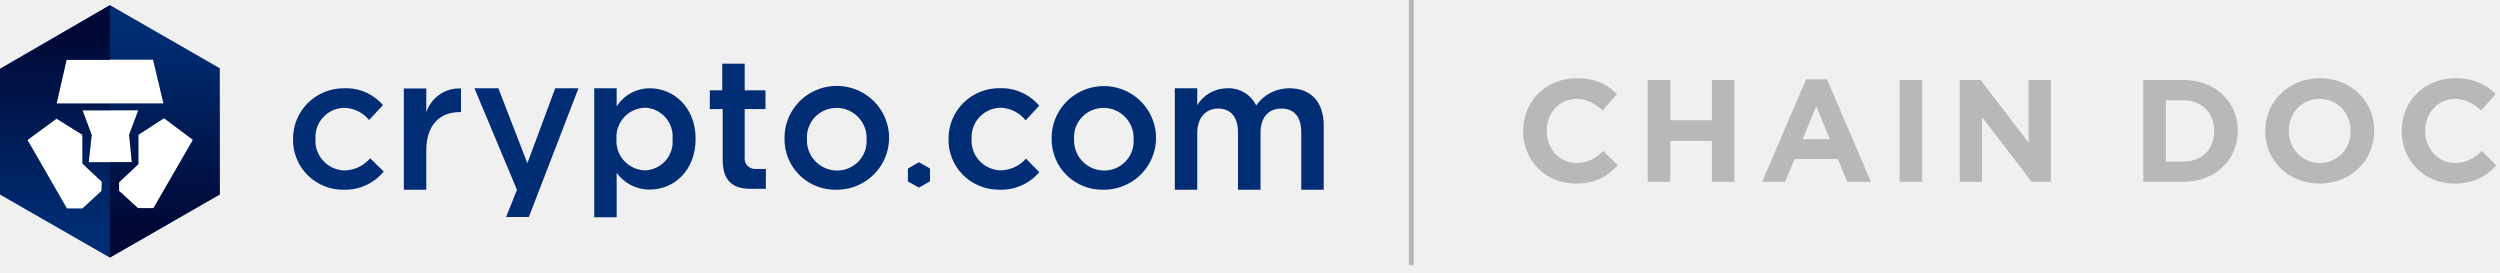
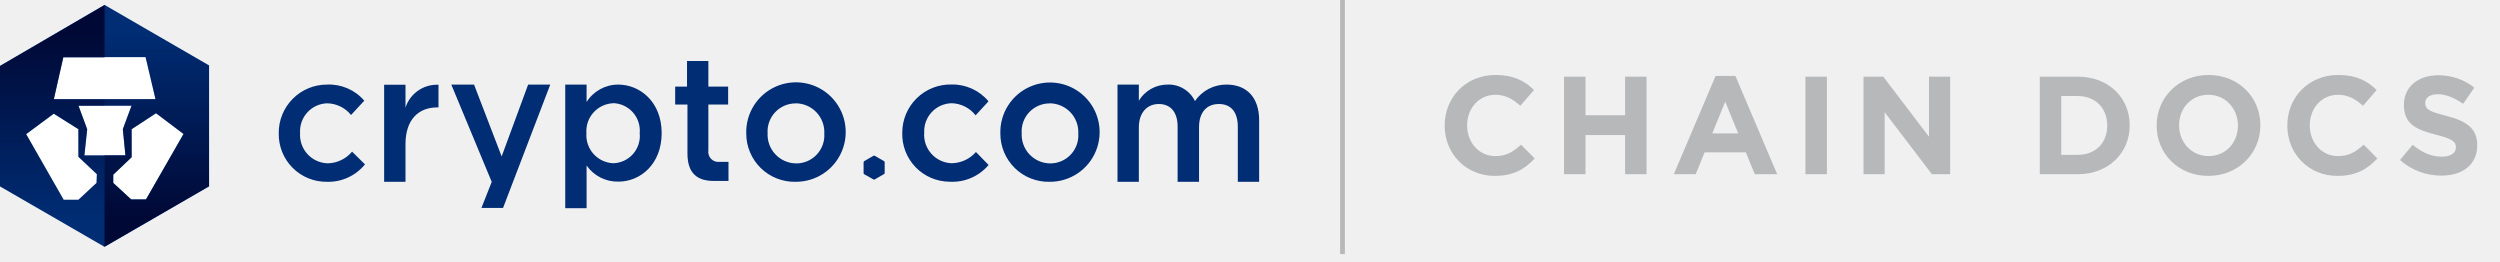
- <svg xmlns="http://www.w3.org/2000/svg" width="275" height="30" viewBox="0 0 275 30">
+ <svg xmlns="http://www.w3.org/2000/svg" width="287" height="30" viewBox="0 0 287 30">
  <defs>
-     <linearGradient id="2dosqu5e6a" x1="50.333%" x2="50.333%" y1="89.297%" y2="10.559%">
+     <linearGradient id="fslsym6kba" x1="50.333%" x2="50.333%" y1="89.297%" y2="10.559%">
      <stop offset="0%" stop-color="#002D74" />
      <stop offset="100%" stop-color="#002D74" stop-opacity="0" />
    </linearGradient>
-     <linearGradient id="55fr8lukqb" x1="50.083%" x2="50.083%" y1="89.189%" y2="10.45%">
+     <linearGradient id="er5mkochmb" x1="50.083%" x2="50.083%" y1="89.189%" y2="10.45%">
      <stop offset="0%" stop-color="#002D74" stop-opacity="0" />
      <stop offset="100%" stop-color="#002D74" />
    </linearGradient>
  </defs>
  <g fill="none" fill-rule="evenodd">
-     <path fill="#002D74" fill-rule="nonzero" d="M37.805 20.87c-1.487.02-2.918-.56-3.967-1.606-1.05-1.045-1.628-2.468-1.604-3.944-.021-1.484.559-2.914 1.61-3.97 1.052-1.054 2.486-1.646 3.981-1.64 1.644-.072 3.23.61 4.301 1.85l-1.53 1.64c-.682-.839-1.706-1.33-2.791-1.34-.873.033-1.695.415-2.279 1.06-.584.644-.881 1.495-.824 2.36-.058.89.254 1.765.863 2.42.61.656 1.463 1.035 2.36 1.05 1.08-.031 2.096-.519 2.791-1.34l1.491 1.46c-1.073 1.311-2.7 2.05-4.402 2zM46.891 20.87h-2.468V9.73h2.468v2.62c.533-1.627 2.096-2.7 3.818-2.62v2.6h-.141c-2.166 0-3.677 1.39-3.677 4.23v4.31zM63.633 9.71L58.173 23.87 55.675 23.87 56.864 20.88 52.19 9.71 54.819 9.71 58.012 17.96 61.074 9.71zM71.52 20.85c-1.463.033-2.846-.66-3.687-1.85v4.9h-2.468V9.71h2.468v2c.79-1.244 2.166-2 3.647-2 2.548 0 5.036 2 5.036 5.57 0 3.57-2.467 5.57-4.996 5.57zm-.564-9c-.883.022-1.72.403-2.313 1.052-.594.65-.893 1.513-.83 2.388-.063.876.236 1.74.83 2.391.593.651 1.429 1.034 2.313 1.059.871-.034 1.69-.424 2.262-1.077.572-.653.847-1.512.76-2.373.081-.867-.202-1.728-.781-2.38-.58-.654-1.405-1.04-2.281-1.07l.04.01zM81.916 12v5.25c-.058.364.061.733.321.996.26.262.631.386.998.334h1.008v2.19H82.52c-1.803 0-3.022-.8-3.022-3.14V12h-1.42V9.94h1.37V7h2.468v2.94h2.286V12h-2.286zM92.02 20.87c-1.507.038-2.964-.53-4.042-1.576-1.078-1.045-1.684-2.478-1.68-3.974-.066-2.326 1.296-4.458 3.443-5.391 2.147-.933 4.65-.479 6.326 1.147 1.676 1.626 2.191 4.099 1.302 6.251-.89 2.153-3.006 3.554-5.35 3.543zm0-9c-.899-.004-1.759.36-2.375 1.009-.617.648-.935 1.521-.88 2.411-.043.898.283 1.776.904 2.43.622.655 1.485 1.03 2.39 1.04.902.007 1.766-.358 2.386-1.009.619-.65.937-1.528.878-2.421.044-.9-.283-1.779-.907-2.434-.624-.655-1.49-1.029-2.397-1.036v.01zM121.393 20.87c-1.505.038-2.962-.53-4.038-1.576s-1.68-2.48-1.674-3.974c-.061-2.32 1.301-4.447 3.445-5.375 2.144-.928 4.64-.472 6.311 1.152 1.672 1.624 2.184 4.092 1.295 6.24-.889 2.147-3 3.544-5.34 3.533zm0-9c-.897-.005-1.756.361-2.371 1.01-.615.648-.931 1.521-.873 2.41-.046.897.278 1.775.897 2.43.62.655 1.482 1.03 2.387 1.04.902.007 1.766-.358 2.385-1.009.62-.65.938-1.528.879-2.421.044-.9-.284-1.779-.907-2.434-.624-.655-1.49-1.029-2.397-1.036v.01zM141.832 9.71c2.347 0 3.777 1.48 3.777 4.1v7.06h-2.468v-6.32c0-1.7-.796-2.61-2.186-2.61s-2.297.93-2.297 2.66v6.27h-2.478v-6.34c0-1.66-.816-2.59-2.175-2.59-1.36 0-2.307 1-2.307 2.68v6.25h-2.468V9.71h2.468v1.85c.696-1.141 1.94-1.842 3.284-1.85 1.352-.063 2.612.68 3.203 1.89.824-1.192 2.19-1.9 3.647-1.89zM102.304 18.63v1.23c.005.05-.024.099-.07.12l-1.078.62c-.042.03-.1.03-.141 0l-1.078-.6c-.043-.025-.07-.07-.07-.12v-1.25c.002-.052.028-.1.07-.13l1.078-.62c.044-.02.096-.02.14 0l1.079.62c.044.028.071.077.07.13zM109.799 20.86c-1.486-.01-2.904-.616-3.933-1.68-1.028-1.064-1.579-2.496-1.527-3.97.005-1.486.612-2.907 1.685-3.944 1.072-1.037 2.52-1.6 4.016-1.566 1.645-.034 3.217.676 4.271 1.93l-1.49 1.61c-.67-.85-1.685-1.36-2.77-1.39-.874.018-1.702.385-2.3 1.017-.597.632-.912 1.477-.874 2.343-.072.89.225 1.769.822 2.436.598.666 1.443 1.061 2.341 1.094 1.082-.013 2.108-.482 2.82-1.29l1.461 1.49c-1.117 1.314-2.794 2.025-4.522 1.92z" />
+     <path fill="#002D74" fill-rule="nonzero" d="M37.53 20.87c-1.476.02-2.897-.56-3.939-1.606C32.55 18.22 31.976 16.796 32 15.32c-.021-1.484.554-2.914 1.598-3.97 1.044-1.054 2.468-1.646 3.952-1.64 1.632-.072 3.206.61 4.27 1.85L40.3 13.2c-.676-.839-1.693-1.33-2.77-1.34-.866.033-1.682.415-2.262 1.06-.58.644-.875 1.495-.818 2.36-.058.89.252 1.765.857 2.42.604.656 1.451 1.035 2.343 1.05 1.072-.031 2.08-.519 2.77-1.34l1.48 1.46c-1.065 1.311-2.681 2.05-4.37 2zM46.55 20.87H44.1V9.73h2.45v2.62c.53-1.627 2.08-2.7 3.79-2.62v2.6h-.14c-2.15 0-3.65 1.39-3.65 4.23v4.31zM63.17 9.71L57.75 23.87 55.27 23.87 56.45 20.88 51.81 9.71 54.42 9.71 57.59 17.96 60.63 9.71zM71 20.85c-1.452.033-2.825-.66-3.66-1.85v4.9h-2.45V9.71h2.45v2c.783-1.244 2.15-2 3.62-2 2.53 0 5 2 5 5.57 0 3.57-2.45 5.57-4.96 5.57zm-.56-9c-.877.022-1.707.403-2.296 1.052-.59.65-.887 1.513-.824 2.388-.063.876.234 1.74.823 2.391.59.651 1.42 1.034 2.297 1.059.865-.034 1.677-.424 2.245-1.077.568-.653.841-1.512.755-2.373.08-.867-.2-1.728-.776-2.38-.575-.654-1.394-1.04-2.264-1.07l.04.01zM81.32 12v5.25c-.058.364.06.733.32.996.258.262.625.386.99.334h1v2.19h-1.71c-1.79 0-3-.8-3-3.14V12h-1.41V9.94h1.36V7h2.45v2.94h2.27V12h-2.27zM91.35 20.87c-1.495.038-2.942-.53-4.012-1.576-1.07-1.045-1.671-2.478-1.668-3.974-.065-2.326 1.287-4.458 3.419-5.391 2.131-.933 4.615-.479 6.28 1.147 1.663 1.626 2.175 4.099 1.291 6.251-.883 2.153-2.983 3.554-5.31 3.543zm0-9c-.892-.004-1.745.36-2.357 1.009-.612.648-.928 1.521-.873 2.411-.044.898.28 1.776.897 2.43.617.655 1.474 1.03 2.373 1.04.895.007 1.753-.358 2.368-1.009.614-.65.93-1.528.872-2.421.044-.9-.282-1.779-.9-2.434-.62-.655-1.479-1.029-2.38-1.036v.01zM120.51 20.87c-1.494.038-2.94-.53-4.008-1.576s-1.668-2.48-1.662-3.974c-.061-2.32 1.292-4.447 3.42-5.375 2.128-.928 4.606-.472 6.265 1.152 1.66 1.624 2.168 4.092 1.285 6.24-.882 2.147-2.978 3.544-5.3 3.533zm0-9c-.89-.005-1.743.361-2.354 1.01-.61.648-.924 1.521-.866 2.41-.046.897.275 1.775.89 2.43.616.655 1.471 1.03 2.37 1.04.895.007 1.753-.358 2.368-1.009.614-.65.93-1.528.872-2.421.044-.9-.282-1.779-.9-2.434-.62-.655-1.479-1.029-2.38-1.036v.01zM140.8 9.71c2.33 0 3.75 1.48 3.75 4.1v7.06h-2.45v-6.32c0-1.7-.79-2.61-2.17-2.61s-2.28.93-2.28 2.66v6.27h-2.46v-6.34c0-1.66-.81-2.59-2.16-2.59s-2.29 1-2.29 2.68v6.25h-2.45V9.71h2.45v1.85c.691-1.141 1.926-1.842 3.26-1.85 1.343-.063 2.593.68 3.18 1.89.818-1.192 2.174-1.9 3.62-1.89zM101.56 18.63v1.23c.005.05-.024.099-.07.12l-1.07.62c-.042.03-.098.03-.14 0l-1.07-.6c-.043-.025-.07-.07-.07-.12v-1.25c.002-.052.028-.1.07-.13l1.07-.62c.045-.02.095-.02.14 0l1.07.62c.045.028.071.077.07.13zM109 20.86c-1.475-.01-2.883-.616-3.903-1.68-1.021-1.064-1.568-2.496-1.517-3.97.005-1.486.608-2.907 1.673-3.944 1.064-1.037 2.501-1.6 3.987-1.566 1.633-.034 3.193.676 4.24 1.93L112 13.24c-.664-.85-1.672-1.36-2.75-1.39-.867.018-1.69.385-2.282 1.017-.593.632-.906 1.477-.868 2.343-.072.89.223 1.769.816 2.436.593.666 1.433 1.061 2.324 1.094 1.074-.013 2.092-.482 2.8-1.29l1.45 1.49c-1.11 1.314-2.774 2.025-4.49 1.92z" />
    <g fill-rule="nonzero">
-       <path fill="#FFF" d="M12.088 0L0 7v13.84l12.088 6.94 12.088-6.94V6.95L12.088 0zm0 0L0 7v13.84l12.088 6.94 12.088-6.94V6.95L12.088 0z" transform="translate(0 .56)" />
-       <path fill="#002D74" d="M12.088 0L0 7v13.84l12.088 6.94 12.088-6.94V6.95L12.088 0zM7.303 6h9.53l1.148 4.82H6.225L7.303 6zm3.858 14.44l-2.095 1.93H7.364l-4.342-7.53 3.193-2.35 2.85 1.78v3.17l2.136 2-.04 1zm-1.4-3.16l.322-3-1.007-2.7h6.135l-1.008 2.7.302 3H9.761zm7.122 5.06H15.17l-2.075-1.9v-.95l2.126-2v-3.22l2.82-1.83 3.183 2.38-4.341 7.52z" transform="translate(0 .56)" />
-       <path fill="url(#2dosqu5e6a)" d="M12.088 0v6h4.744l1.149 4.82h-5.893v.73h3.123l-1.008 2.7.302 3h-2.417v10.5l12.088-6.94V6.95L12.088 0zm4.795 22.34H15.17l-2.075-1.9v-.95l2.126-2v-3.22l2.82-1.83 3.183 2.38-4.341 7.52z" style="mix-blend-mode:multiply" transform="translate(0 .56)" />
-       <path fill="url(#55fr8lukqb)" d="M9.761 17.28l.322-3-1.007-2.7h3.012v-.73H6.225l1.108-4.82h4.755v-6L0 7.03v13.81l12.088 6.94v-10.5H9.76zm1.4 3.16l-2.095 1.93H7.364l-4.342-7.53 3.193-2.35 2.85 1.78v3.17l2.136 2-.04 1z" style="mix-blend-mode:multiply" transform="translate(0 .56)" />
+       <path fill="#FFF" d="M12 0L0 7v13.84l12 6.94 12-6.94V6.95L12 0zm0 0L0 7v13.84l12 6.94 12-6.94V6.95L12 0z" transform="translate(0 .56)" />
+       <path fill="#002D74" d="M12 0L0 7v13.84l12 6.94 12-6.94V6.95L12 0zM7.25 6h9.46l1.14 4.82H6.18L7.25 6zm3.83 14.44L9 22.37H7.31L3 14.84l3.17-2.35L9 14.27v3.17l2.12 2-.04 1zm-1.39-3.16l.32-3-1-2.7h6.09l-1 2.7.3 3H9.69zm7.07 5.06h-1.7L13 20.44v-.95l2.11-2v-3.22l2.8-1.83 3.16 2.38-4.31 7.52z" transform="translate(0 .56)" />
+       <path fill="url(#fslsym6kba)" d="M12 0v6h4.71l1.14 4.82H12v.73h3.1l-1 2.7.3 3H12v10.5l12-6.94V6.95L12 0zm4.76 22.34h-1.7L13 20.44v-.95l2.11-2v-3.22l2.8-1.83 3.16 2.38-4.31 7.52z" style="mix-blend-mode:multiply" transform="translate(0 .56)" />
+       <path fill="url(#er5mkochmb)" d="M9.69 17.28l.32-3-1-2.7H12v-.73H6.18l1.1-4.82H12v-6l-12 7v13.81l12 6.94v-10.5H9.69zm1.39 3.16L9 22.37H7.31L3 14.84l3.17-2.35L9 14.27v3.17l2.12 2-.04 1z" style="mix-blend-mode:multiply" transform="translate(0 .56)" />
    </g>
-     <path stroke="#B6B8BA" stroke-width=".55" d="M155.249 0L155.249 29.17" />
-     <path fill="#B6B8BA" fill-rule="nonzero" d="M173.33 20.192c2.176 0 3.466-.768 4.626-2l-1.58-1.584c-.886.8-1.675 1.312-2.965 1.312-1.934 0-3.272-1.6-3.272-3.52v-.032c0-1.92 1.37-3.488 3.272-3.488 1.128 0 2.015.48 2.885 1.264l1.58-1.808c-1.048-1.024-2.321-1.728-4.449-1.728-3.465 0-5.882 2.608-5.882 5.792v.032c0 3.216 2.465 5.76 5.786 5.76zm10.4-.192v-4.496h4.578V20h2.482V8.8h-2.482v4.432h-4.578V8.8h-2.482V20h2.482zm12.64 0l1.032-2.512h4.77L203.204 20h2.595l-4.835-11.28h-2.29L193.84 20h2.53zm4.916-4.688h-2.998l1.499-3.632 1.499 3.632zM211.444 20V8.8h-2.482V20h2.482zm6.58 0v-7.12l5.463 7.12h2.112V8.8h-2.45v6.896L217.862 8.8h-2.288V20h2.45zm22.137 0c3.545 0 5.995-2.448 5.995-5.6v-.032c0-3.152-2.45-5.568-5.995-5.568h-4.4V20h4.4zm0-2.224h-1.918v-6.752h1.918c2.03 0 3.4 1.392 3.4 3.376v.032c0 1.984-1.37 3.344-3.4 3.344zm14.993 2.416c3.481 0 6.011-2.608 6.011-5.792v-.032c0-3.184-2.498-5.76-5.98-5.76-3.48 0-6.01 2.608-6.01 5.792v.032c0 3.184 2.497 5.76 5.979 5.76zm.032-2.272c-1.999 0-3.417-1.6-3.417-3.52v-.032c0-1.92 1.386-3.488 3.385-3.488 1.998 0 3.417 1.6 3.417 3.52v.032c0 1.92-1.387 3.488-3.385 3.488zm14.783 2.272c2.176 0 3.466-.768 4.626-2l-1.58-1.584c-.886.8-1.676 1.312-2.965 1.312-1.934 0-3.272-1.6-3.272-3.52v-.032c0-1.92 1.37-3.488 3.272-3.488 1.128 0 2.015.48 2.885 1.264l1.58-1.808c-1.048-1.024-2.321-1.728-4.449-1.728-3.465 0-5.883 2.608-5.883 5.792v.032c0 3.216 2.466 5.76 5.786 5.76z" />
+     <path stroke="#B6B8BA" stroke-width=".55" d="M154.12 0L154.12 29.17" />
+     <path fill="#B6B8BA" fill-rule="nonzero" d="M171.592 20.192c2.16 0 3.44-.768 4.592-2l-1.568-1.584c-.88.8-1.664 1.312-2.944 1.312-1.92 0-3.248-1.6-3.248-3.52v-.032c0-1.92 1.36-3.488 3.248-3.488 1.12 0 2 .48 2.864 1.264l1.568-1.808c-1.04-1.024-2.304-1.728-4.416-1.728-3.44 0-5.84 2.608-5.84 5.792v.032c0 3.216 2.448 5.76 5.744 5.76zM182.016 20v-4.496h4.544V20h2.464V8.8h-2.464v4.432h-4.544V8.8h-2.464V20h2.464zm12.648 0l1.024-2.512h4.736L201.448 20h2.576l-4.8-11.28h-2.272l-4.8 11.28h2.512zm4.88-4.688h-2.976l1.488-3.632 1.488 3.632zM209.728 20V8.8h-2.464V20h2.464zm6.632 0v-7.12l5.424 7.12h2.096V8.8h-2.432v6.896L216.2 8.8h-2.272V20h2.432zm22.176 0c3.52 0 5.952-2.448 5.952-5.6v-.032c0-3.152-2.432-5.568-5.952-5.568h-4.368V20h4.368zm0-2.224h-1.904v-6.752h1.904c2.016 0 3.376 1.392 3.376 3.376v.032c0 1.984-1.36 3.344-3.376 3.344zm14.984 2.416c3.456 0 5.968-2.608 5.968-5.792v-.032c0-3.184-2.48-5.76-5.936-5.76s-5.968 2.608-5.968 5.792v.032c0 3.184 2.48 5.76 5.936 5.76zm.032-2.272c-1.984 0-3.392-1.6-3.392-3.52v-.032c0-1.92 1.376-3.488 3.36-3.488s3.392 1.6 3.392 3.52v.032c0 1.92-1.376 3.488-3.36 3.488zm14.776 2.272c2.16 0 3.44-.768 4.592-2l-1.568-1.584c-.88.8-1.664 1.312-2.944 1.312-1.92 0-3.248-1.6-3.248-3.52v-.032c0-1.92 1.36-3.488 3.248-3.488 1.12 0 2 .48 2.864 1.264l1.568-1.808c-1.04-1.024-2.304-1.728-4.416-1.728-3.44 0-5.84 2.608-5.84 5.792v.032c0 3.216 2.448 5.76 5.744 5.76zm11.944-.032c2.416 0 4.112-1.248 4.112-3.472v-.032c0-1.952-1.28-2.768-3.552-3.36-1.936-.496-2.416-.736-2.416-1.472v-.032c0-.544.496-.976 1.44-.976s1.92.416 2.912 1.104l1.28-1.856c-1.136-.912-2.528-1.424-4.16-1.424-2.288 0-3.92 1.344-3.92 3.376v.032c0 2.224 1.456 2.848 3.712 3.424 1.872.48 2.256.8 2.256 1.424v.032c0 .656-.608 1.056-1.616 1.056-1.28 0-2.336-.528-3.344-1.36l-1.456 1.744c1.344 1.2 3.056 1.792 4.752 1.792z" />
  </g>
</svg>
